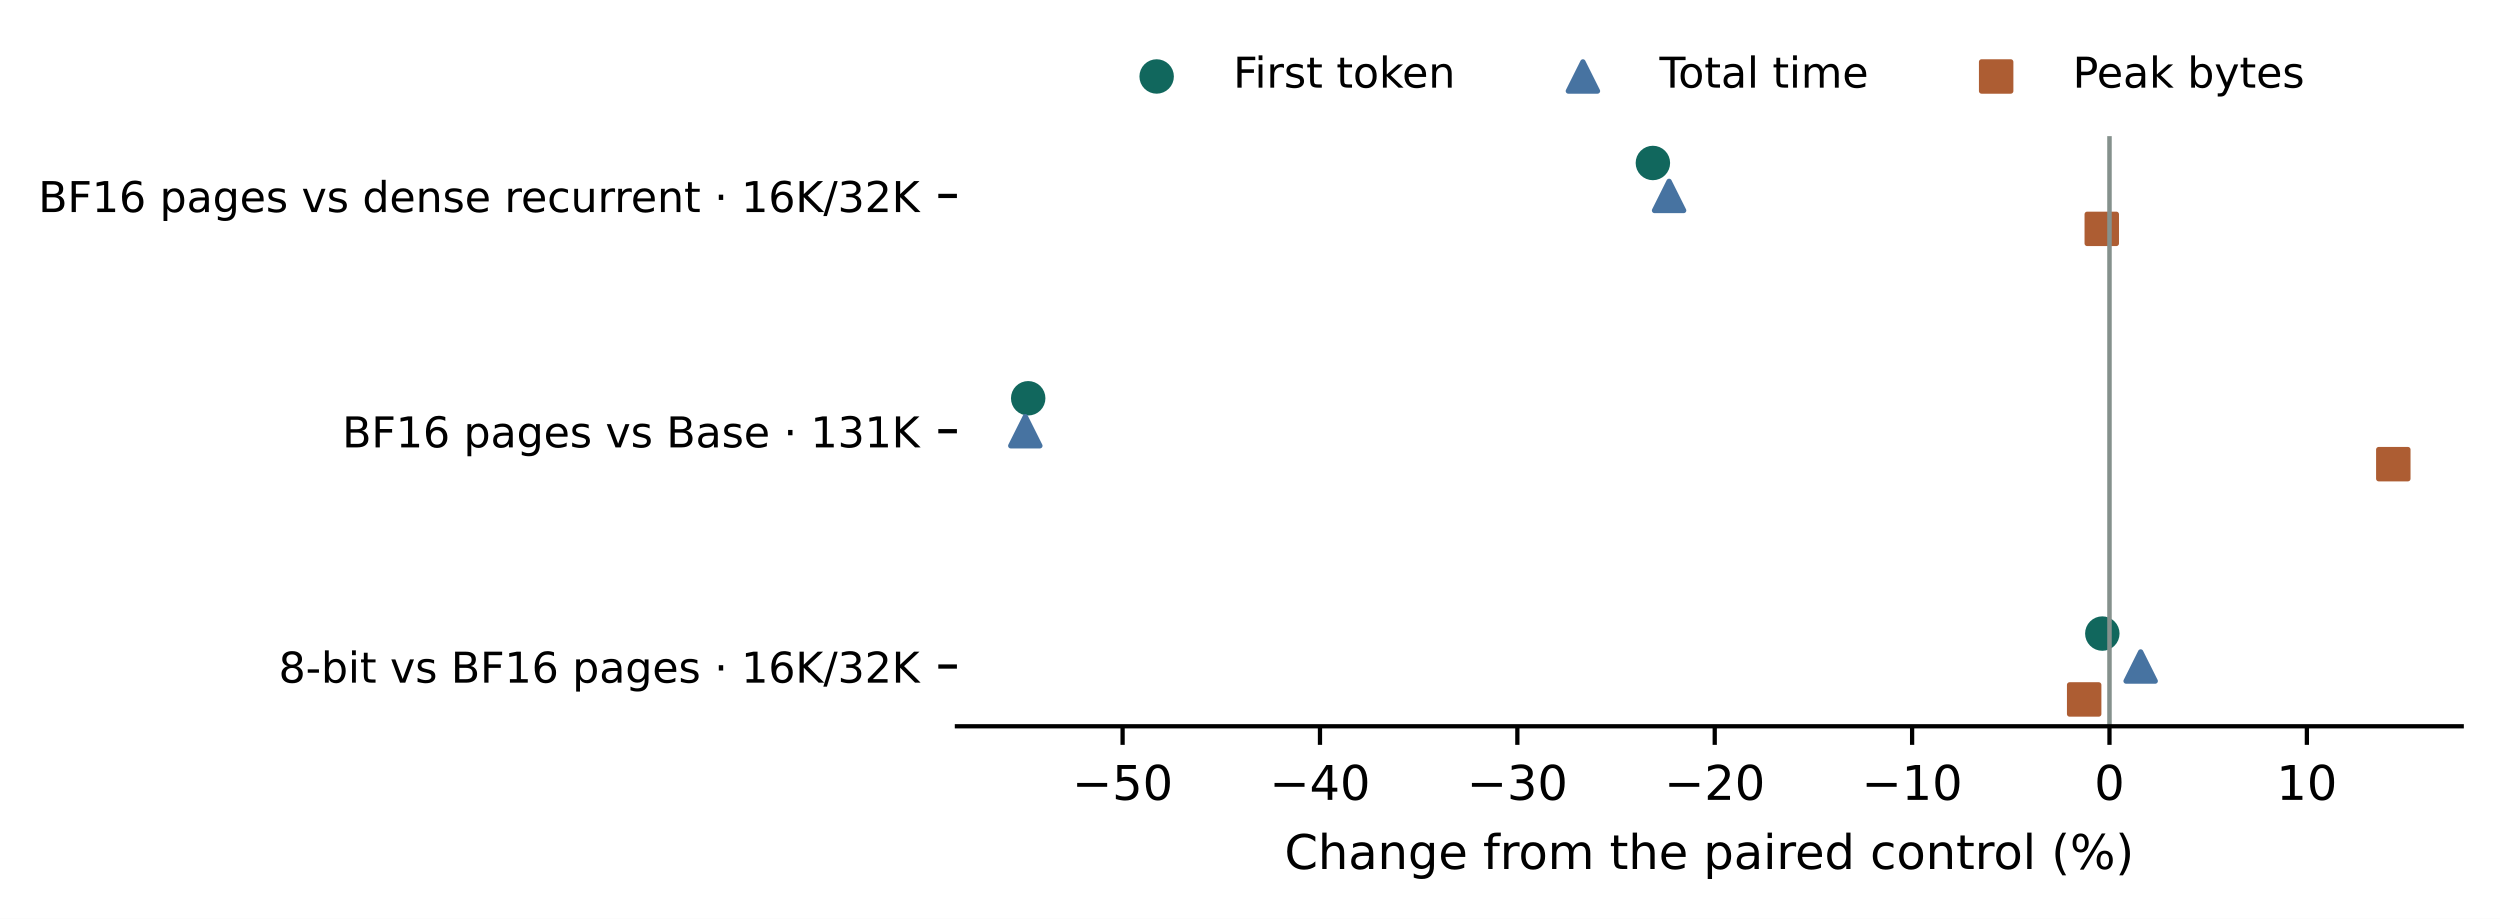
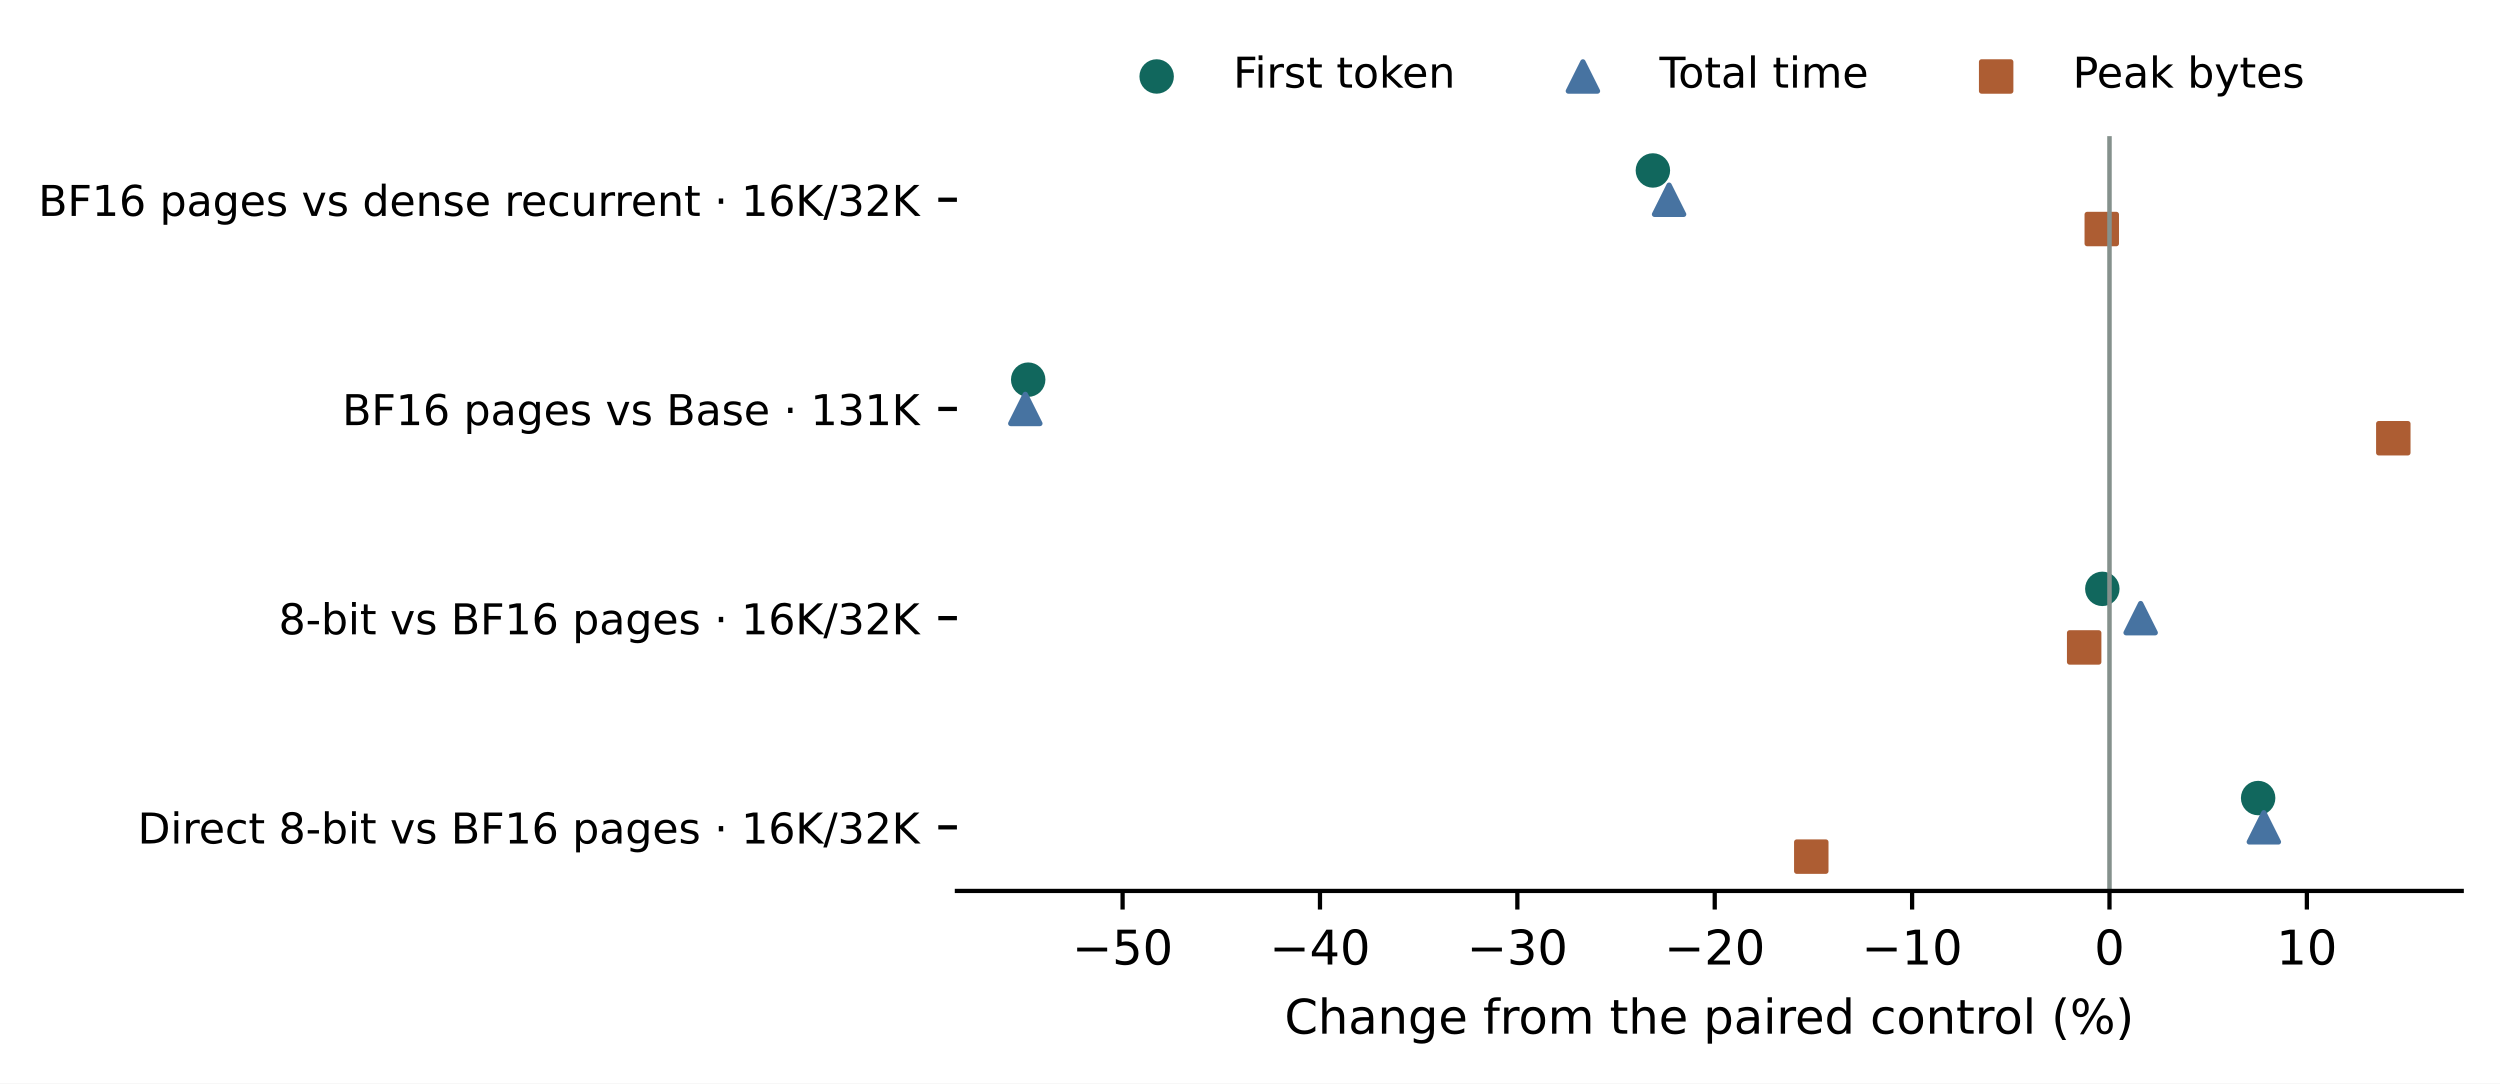
- <svg xmlns="http://www.w3.org/2000/svg" xmlns:xlink="http://www.w3.org/1999/xlink" width="470.058pt" height="172.757pt" viewBox="0 0 470.058 172.757" version="1.1">
+ <svg xmlns="http://www.w3.org/2000/svg" xmlns:xlink="http://www.w3.org/1999/xlink" width="470.058pt" height="203.717pt" viewBox="0 0 470.058 203.717" version="1.1">
  <defs>
    <style type="text/css">*{stroke-linejoin: round; stroke-linecap: butt}</style>
  </defs>
  <g id="figure_1">
    <g id="patch_1">
-       <path d="M 0 172.757  L 470.058 172.757  L 470.058 0  L 0 0  z " style="fill: #ffffff" />
+       <path d="M 0 203.717  L 470.058 203.717  L 470.058 0  L 0 0  z " style="fill: #ffffff" />
    </g>
    <g id="axes_1">
      <g id="patch_2">
-         <path d="M 179.923 136.557  L 462.858 136.557  L 462.858 25.601  L 179.923 25.601  z " style="fill: #ffffff" />
+         <path d="M 179.923 167.517  L 462.858 167.517  L 462.858 25.601  L 179.923 25.601  z " style="fill: #ffffff" />
      </g>
      <g id="PathCollection_1">
        <defs>
          <path id="mb9c4986a1d" d="M 0 2.739  C 0.726 2.739 1.423 2.45 1.936 1.936  C 2.45 1.423 2.739 0.726 2.739 0  C 2.739 -0.726 2.45 -1.423 1.936 -1.936  C 1.423 -2.45 0.726 -2.739 0 -2.739  C -0.726 -2.739 -1.423 -2.45 -1.936 -1.936  C -2.45 -1.423 -2.739 -0.726 -2.739 0  C -2.739 0.726 -2.45 1.423 -1.936 1.936  C -1.423 2.45 -0.726 2.739 0 2.739  z " style="stroke: #11675d" />
        </defs>
-         <g clip-path="url(#pb17b2c4ee1)">
-           <use xlink:href="#mb9c4986a1d" x="310.78" y="30.644" style="fill: #11675d; stroke: #11675d" />
+         <g clip-path="url(#pe3d787c791)">
+           <use xlink:href="#mb9c4986a1d" x="310.78" y="32.051" style="fill: #11675d; stroke: #11675d" />
        </g>
      </g>
      <g id="PathCollection_2">
        <defs>
          <path id="m99fb38e1c6" d="M 0 -2.739  L -2.739 2.739  L 2.739 2.739  z " style="stroke: #4773a1" />
        </defs>
-         <g clip-path="url(#pb17b2c4ee1)">
-           <use xlink:href="#m99fb38e1c6" x="313.826" y="36.838" style="fill: #4773a1; stroke: #4773a1" />
+         <g clip-path="url(#pe3d787c791)">
+           <use xlink:href="#m99fb38e1c6" x="313.826" y="37.558" style="fill: #4773a1; stroke: #4773a1" />
        </g>
      </g>
      <g id="PathCollection_3">
        <defs>
          <path id="mc42ca990d7" d="M -2.739 2.739  L 2.739 2.739  L 2.739 -2.739  L -2.739 -2.739  z " style="stroke: #ad5d33" />
        </defs>
-         <g clip-path="url(#pb17b2c4ee1)">
-           <use xlink:href="#mc42ca990d7" x="395.18" y="43.032" style="fill: #ad5d33; stroke: #ad5d33" />
+         <g clip-path="url(#pe3d787c791)">
+           <use xlink:href="#mc42ca990d7" x="395.18" y="43.065" style="fill: #ad5d33; stroke: #ad5d33" />
        </g>
      </g>
      <g id="PathCollection_4">
-         <g clip-path="url(#pb17b2c4ee1)">
-           <use xlink:href="#mb9c4986a1d" x="193.324" y="74.885" style="fill: #11675d; stroke: #11675d" />
+         <g clip-path="url(#pe3d787c791)">
+           <use xlink:href="#mb9c4986a1d" x="193.324" y="71.385" style="fill: #11675d; stroke: #11675d" />
        </g>
      </g>
      <g id="PathCollection_5">
-         <g clip-path="url(#pb17b2c4ee1)">
-           <use xlink:href="#m99fb38e1c6" x="192.783" y="81.079" style="fill: #4773a1; stroke: #4773a1" />
+         <g clip-path="url(#pe3d787c791)">
+           <use xlink:href="#m99fb38e1c6" x="192.783" y="76.892" style="fill: #4773a1; stroke: #4773a1" />
        </g>
      </g>
      <g id="PathCollection_6">
-         <g clip-path="url(#pb17b2c4ee1)">
-           <use xlink:href="#mc42ca990d7" x="449.997" y="87.272" style="fill: #ad5d33; stroke: #ad5d33" />
+         <g clip-path="url(#pe3d787c791)">
+           <use xlink:href="#mc42ca990d7" x="449.997" y="82.398" style="fill: #ad5d33; stroke: #ad5d33" />
        </g>
      </g>
      <g id="PathCollection_7">
-         <g clip-path="url(#pb17b2c4ee1)">
-           <use xlink:href="#mb9c4986a1d" x="395.285" y="119.126" style="fill: #11675d; stroke: #11675d" />
+         <g clip-path="url(#pe3d787c791)">
+           <use xlink:href="#mb9c4986a1d" x="395.285" y="110.719" style="fill: #11675d; stroke: #11675d" />
        </g>
      </g>
      <g id="PathCollection_8">
-         <g clip-path="url(#pb17b2c4ee1)">
-           <use xlink:href="#m99fb38e1c6" x="402.492" y="125.319" style="fill: #4773a1; stroke: #4773a1" />
+         <g clip-path="url(#pe3d787c791)">
+           <use xlink:href="#m99fb38e1c6" x="402.492" y="116.225" style="fill: #4773a1; stroke: #4773a1" />
        </g>
      </g>
      <g id="PathCollection_9">
-         <g clip-path="url(#pb17b2c4ee1)">
-           <use xlink:href="#mc42ca990d7" x="391.872" y="131.513" style="fill: #ad5d33; stroke: #ad5d33" />
+         <g clip-path="url(#pe3d787c791)">
+           <use xlink:href="#mc42ca990d7" x="391.872" y="121.732" style="fill: #ad5d33; stroke: #ad5d33" />
+         </g>
+       </g>
+       <g id="PathCollection_10">
+         <g clip-path="url(#pe3d787c791)">
+           <use xlink:href="#mb9c4986a1d" x="424.582" y="150.052" style="fill: #11675d; stroke: #11675d" />
+         </g>
+       </g>
+       <g id="PathCollection_11">
+         <g clip-path="url(#pe3d787c791)">
+           <use xlink:href="#m99fb38e1c6" x="425.656" y="155.559" style="fill: #4773a1; stroke: #4773a1" />
+         </g>
+       </g>
+       <g id="PathCollection_12">
+         <g clip-path="url(#pe3d787c791)">
+           <use xlink:href="#mc42ca990d7" x="340.563" y="161.066" style="fill: #ad5d33; stroke: #ad5d33" />
        </g>
      </g>
      <g id="matplotlib.axis_1">
        <g id="xtick_1">
          <g id="line2d_1">
            <defs>
              <path id="m80cf2e9eaa" d="M 0 0  L 0 3.5  " style="stroke: #000000; stroke-width: 0.8" />
            </defs>
            <g>
-               <use xlink:href="#m80cf2e9eaa" x="211.074" y="136.557" style="stroke: #000000; stroke-width: 0.8" />
+               <use xlink:href="#m80cf2e9eaa" x="211.074" y="167.517" style="stroke: #000000; stroke-width: 0.8" />
            </g>
          </g>
          <g id="text_1">
-             <text style="font-size: 9px; font-family: 'DejaVu Sans'; text-anchor: middle" x="211.074" y="150.395" transform="rotate(-0 211.0742 150.3945)">−50</text>
+             <text style="font-size: 9px; font-family: 'DejaVu Sans'; text-anchor: middle" x="211.074" y="181.355" transform="rotate(-0 211.0742 181.3545)">−50</text>
          </g>
        </g>
        <g id="xtick_2">
          <g id="line2d_2">
            <g>
-               <use xlink:href="#m80cf2e9eaa" x="248.186" y="136.557" style="stroke: #000000; stroke-width: 0.8" />
+               <use xlink:href="#m80cf2e9eaa" x="248.186" y="167.517" style="stroke: #000000; stroke-width: 0.8" />
            </g>
          </g>
          <g id="text_2">
-             <text style="font-size: 9px; font-family: 'DejaVu Sans'; text-anchor: middle" x="248.186" y="150.395" transform="rotate(-0 248.1858 150.3945)">−40</text>
+             <text style="font-size: 9px; font-family: 'DejaVu Sans'; text-anchor: middle" x="248.186" y="181.355" transform="rotate(-0 248.1858 181.3545)">−40</text>
          </g>
        </g>
        <g id="xtick_3">
          <g id="line2d_3">
            <g>
-               <use xlink:href="#m80cf2e9eaa" x="285.297" y="136.557" style="stroke: #000000; stroke-width: 0.8" />
+               <use xlink:href="#m80cf2e9eaa" x="285.297" y="167.517" style="stroke: #000000; stroke-width: 0.8" />
            </g>
          </g>
          <g id="text_3">
-             <text style="font-size: 9px; font-family: 'DejaVu Sans'; text-anchor: middle" x="285.297" y="150.395" transform="rotate(-0 285.2975 150.3945)">−30</text>
+             <text style="font-size: 9px; font-family: 'DejaVu Sans'; text-anchor: middle" x="285.297" y="181.355" transform="rotate(-0 285.2975 181.3545)">−30</text>
          </g>
        </g>
        <g id="xtick_4">
          <g id="line2d_4">
            <g>
-               <use xlink:href="#m80cf2e9eaa" x="322.409" y="136.557" style="stroke: #000000; stroke-width: 0.8" />
+               <use xlink:href="#m80cf2e9eaa" x="322.409" y="167.517" style="stroke: #000000; stroke-width: 0.8" />
            </g>
          </g>
          <g id="text_4">
-             <text style="font-size: 9px; font-family: 'DejaVu Sans'; text-anchor: middle" x="322.409" y="150.395" transform="rotate(-0 322.4091 150.3945)">−20</text>
+             <text style="font-size: 9px; font-family: 'DejaVu Sans'; text-anchor: middle" x="322.409" y="181.355" transform="rotate(-0 322.4091 181.3545)">−20</text>
          </g>
        </g>
        <g id="xtick_5">
          <g id="line2d_5">
            <g>
-               <use xlink:href="#m80cf2e9eaa" x="359.521" y="136.557" style="stroke: #000000; stroke-width: 0.8" />
+               <use xlink:href="#m80cf2e9eaa" x="359.521" y="167.517" style="stroke: #000000; stroke-width: 0.8" />
            </g>
          </g>
          <g id="text_5">
-             <text style="font-size: 9px; font-family: 'DejaVu Sans'; text-anchor: middle" x="359.521" y="150.395" transform="rotate(-0 359.5208 150.3945)">−10</text>
+             <text style="font-size: 9px; font-family: 'DejaVu Sans'; text-anchor: middle" x="359.521" y="181.355" transform="rotate(-0 359.5208 181.3545)">−10</text>
          </g>
        </g>
        <g id="xtick_6">
          <g id="line2d_6">
            <g>
-               <use xlink:href="#m80cf2e9eaa" x="396.632" y="136.557" style="stroke: #000000; stroke-width: 0.8" />
+               <use xlink:href="#m80cf2e9eaa" x="396.632" y="167.517" style="stroke: #000000; stroke-width: 0.8" />
            </g>
          </g>
          <g id="text_6">
-             <text style="font-size: 9px; font-family: 'DejaVu Sans'; text-anchor: middle" x="396.632" y="150.395" transform="rotate(-0 396.6324 150.3945)">0</text>
+             <text style="font-size: 9px; font-family: 'DejaVu Sans'; text-anchor: middle" x="396.632" y="181.355" transform="rotate(-0 396.6324 181.3545)">0</text>
          </g>
        </g>
        <g id="xtick_7">
          <g id="line2d_7">
            <g>
-               <use xlink:href="#m80cf2e9eaa" x="433.744" y="136.557" style="stroke: #000000; stroke-width: 0.8" />
+               <use xlink:href="#m80cf2e9eaa" x="433.744" y="167.517" style="stroke: #000000; stroke-width: 0.8" />
            </g>
          </g>
          <g id="text_7">
-             <text style="font-size: 9px; font-family: 'DejaVu Sans'; text-anchor: middle" x="433.744" y="150.395" transform="rotate(-0 433.7441 150.3945)">10</text>
+             <text style="font-size: 9px; font-family: 'DejaVu Sans'; text-anchor: middle" x="433.744" y="181.355" transform="rotate(-0 433.7441 181.3545)">10</text>
          </g>
        </g>
        <g id="text_8">
-           <text style="font-size: 9px; font-family: 'DejaVu Sans'; text-anchor: middle" x="321.39" y="163.395" transform="rotate(-0 321.39 163.3952)">Change from the paired control (%)</text>
+           <text style="font-size: 9px; font-family: 'DejaVu Sans'; text-anchor: middle" x="321.39" y="194.355" transform="rotate(-0 321.39 194.3552)">Change from the paired control (%)</text>
        </g>
      </g>
      <g id="matplotlib.axis_2">
        <g id="ytick_1">
          <g id="line2d_8">
            <defs>
              <path id="m7516edb244" d="M 0 0  L -3.5 0  " style="stroke: #000000; stroke-width: 0.8" />
            </defs>
            <g>
-               <use xlink:href="#m7516edb244" x="179.923" y="36.838" style="stroke: #000000; stroke-width: 0.8" />
+               <use xlink:href="#m7516edb244" x="179.923" y="37.558" style="stroke: #000000; stroke-width: 0.8" />
            </g>
          </g>
          <g id="text_9">
-             <text style="font-size: 8px; font-family: 'DejaVu Sans'; text-anchor: end" x="172.923" y="39.877" transform="rotate(-0 172.9225 39.87717)">BF16 pages vs dense recurrent · 16K/32K</text>
+             <text style="font-size: 8px; font-family: 'DejaVu Sans'; text-anchor: end" x="172.923" y="40.597" transform="rotate(-0 172.9225 40.59745)">BF16 pages vs dense recurrent · 16K/32K</text>
          </g>
        </g>
        <g id="ytick_2">
          <g id="line2d_9">
            <g>
-               <use xlink:href="#m7516edb244" x="179.923" y="81.079" style="stroke: #000000; stroke-width: 0.8" />
+               <use xlink:href="#m7516edb244" x="179.923" y="76.892" style="stroke: #000000; stroke-width: 0.8" />
            </g>
          </g>
          <g id="text_10">
-             <text style="font-size: 8px; font-family: 'DejaVu Sans'; text-anchor: end" x="172.923" y="84.118" transform="rotate(-0 172.9225 84.11769)">BF16 pages vs Base · 131K</text>
+             <text style="font-size: 8px; font-family: 'DejaVu Sans'; text-anchor: end" x="172.923" y="79.931" transform="rotate(-0 172.9225 79.93084)">BF16 pages vs Base · 131K</text>
          </g>
        </g>
        <g id="ytick_3">
          <g id="line2d_10">
            <g>
-               <use xlink:href="#m7516edb244" x="179.923" y="125.319" style="stroke: #000000; stroke-width: 0.8" />
+               <use xlink:href="#m7516edb244" x="179.923" y="116.225" style="stroke: #000000; stroke-width: 0.8" />
            </g>
          </g>
          <g id="text_11">
-             <text style="font-size: 8px; font-family: 'DejaVu Sans'; text-anchor: end" x="172.923" y="128.359" transform="rotate(-0 172.9225 128.3588)">8-bit vs BF16 pages · 16K/32K</text>
-           </g>
-         </g>
-       </g>
-       <g id="line2d_11">
-         <path d="M 396.632 136.557  L 396.632 25.601  " clip-path="url(#pb17b2c4ee1)" style="fill: none; stroke: #85918d; stroke-width: 0.85; stroke-linecap: square" />
+             <text style="font-size: 8px; font-family: 'DejaVu Sans'; text-anchor: end" x="172.923" y="119.265" transform="rotate(-0 172.9225 119.2649)">8-bit vs BF16 pages · 16K/32K</text>
+           </g>
+         </g>
+         <g id="ytick_4">
+           <g id="line2d_11">
+             <g>
+               <use xlink:href="#m7516edb244" x="179.923" y="155.559" style="stroke: #000000; stroke-width: 0.8" />
+             </g>
+           </g>
+           <g id="text_12">
+             <text style="font-size: 8px; font-family: 'DejaVu Sans'; text-anchor: end" x="172.923" y="158.599" transform="rotate(-0 172.9225 158.5986)">Direct 8-bit vs BF16 pages · 16K/32K</text>
+           </g>
+         </g>
+       </g>
+       <g id="line2d_12">
+         <path d="M 396.632 167.517  L 396.632 25.601  " clip-path="url(#pe3d787c791)" style="fill: none; stroke: #85918d; stroke-width: 0.85; stroke-linecap: square" />
      </g>
      <g id="patch_3">
-         <path d="M 179.923 136.557  L 462.858 136.557  " style="fill: none; stroke: #000000; stroke-width: 0.8; stroke-linejoin: miter; stroke-linecap: square" />
+         <path d="M 179.923 167.517  L 462.858 167.517  " style="fill: none; stroke: #000000; stroke-width: 0.8; stroke-linejoin: miter; stroke-linecap: square" />
      </g>
      <g id="legend_1">
-         <g id="PathCollection_10">
+         <g id="PathCollection_13">
          <g>
            <use xlink:href="#mb9c4986a1d" x="217.477" y="14.379" style="fill: #11675d; stroke: #11675d" />
          </g>
        </g>
-         <g id="text_12">
+         <g id="text_13">
          <text style="font-size: 8px; font-family: 'DejaVu Sans'; text-anchor: start" x="231.877" y="16.479" transform="rotate(-0 231.8769 16.47875)">First token</text>
        </g>
-         <g id="PathCollection_11">
+         <g id="PathCollection_14">
          <g>
            <use xlink:href="#m99fb38e1c6" x="297.624" y="14.379" style="fill: #4773a1; stroke: #4773a1" />
          </g>
        </g>
-         <g id="text_13">
+         <g id="text_14">
          <text style="font-size: 8px; font-family: 'DejaVu Sans'; text-anchor: start" x="312.024" y="16.479" transform="rotate(-0 312.0244 16.47875)">Total time</text>
        </g>
-         <g id="PathCollection_12">
+         <g id="PathCollection_15">
          <g>
            <use xlink:href="#mc42ca990d7" x="375.324" y="14.379" style="fill: #ad5d33; stroke: #ad5d33" />
          </g>
        </g>
-         <g id="text_14">
+         <g id="text_15">
          <text style="font-size: 8px; font-family: 'DejaVu Sans'; text-anchor: start" x="389.724" y="16.479" transform="rotate(-0 389.7244 16.47875)">Peak bytes</text>
        </g>
      </g>
    </g>
  </g>
  <defs>
-     <clipPath id="pb17b2c4ee1">
-       <rect x="179.923" y="25.601" width="282.935" height="110.956" />
+     <clipPath id="pe3d787c791">
+       <rect x="179.923" y="25.601" width="282.935" height="141.916" />
    </clipPath>
  </defs>
</svg>
